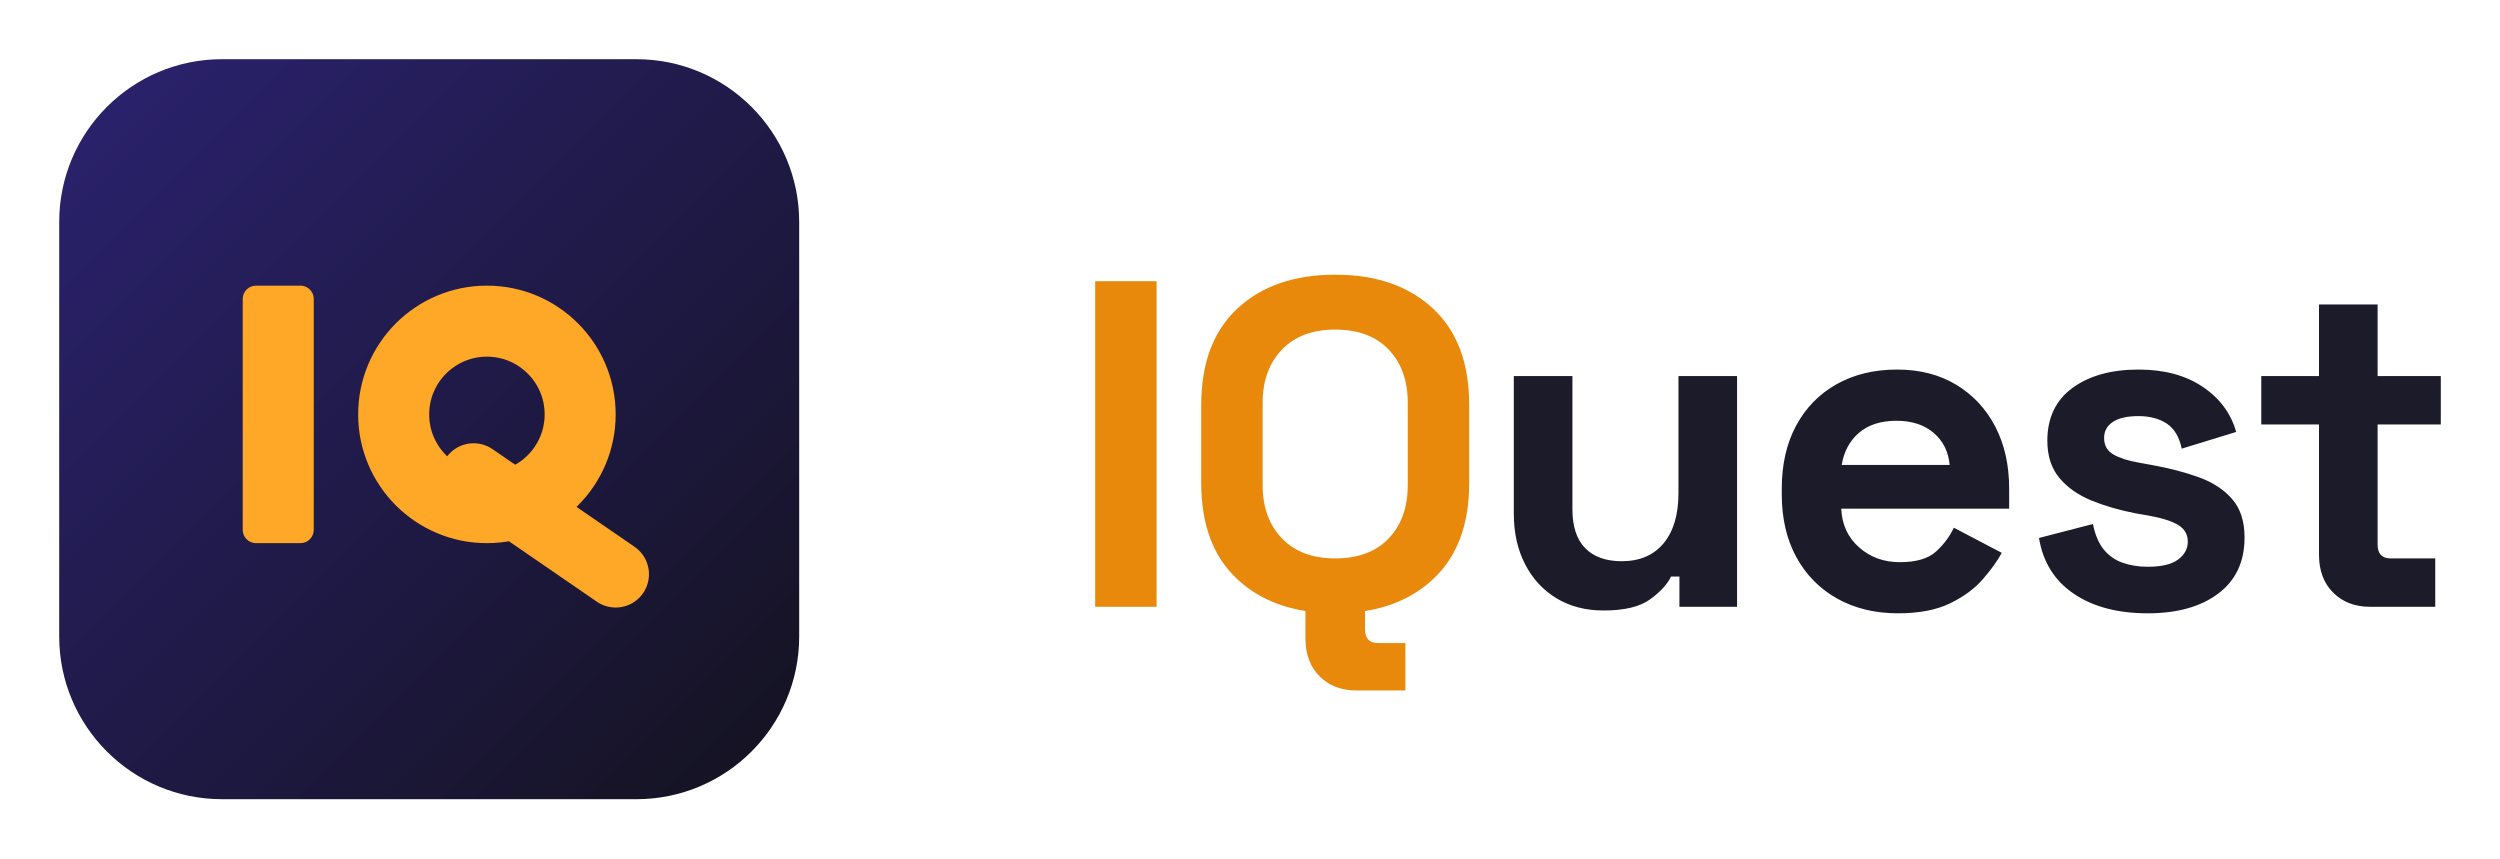
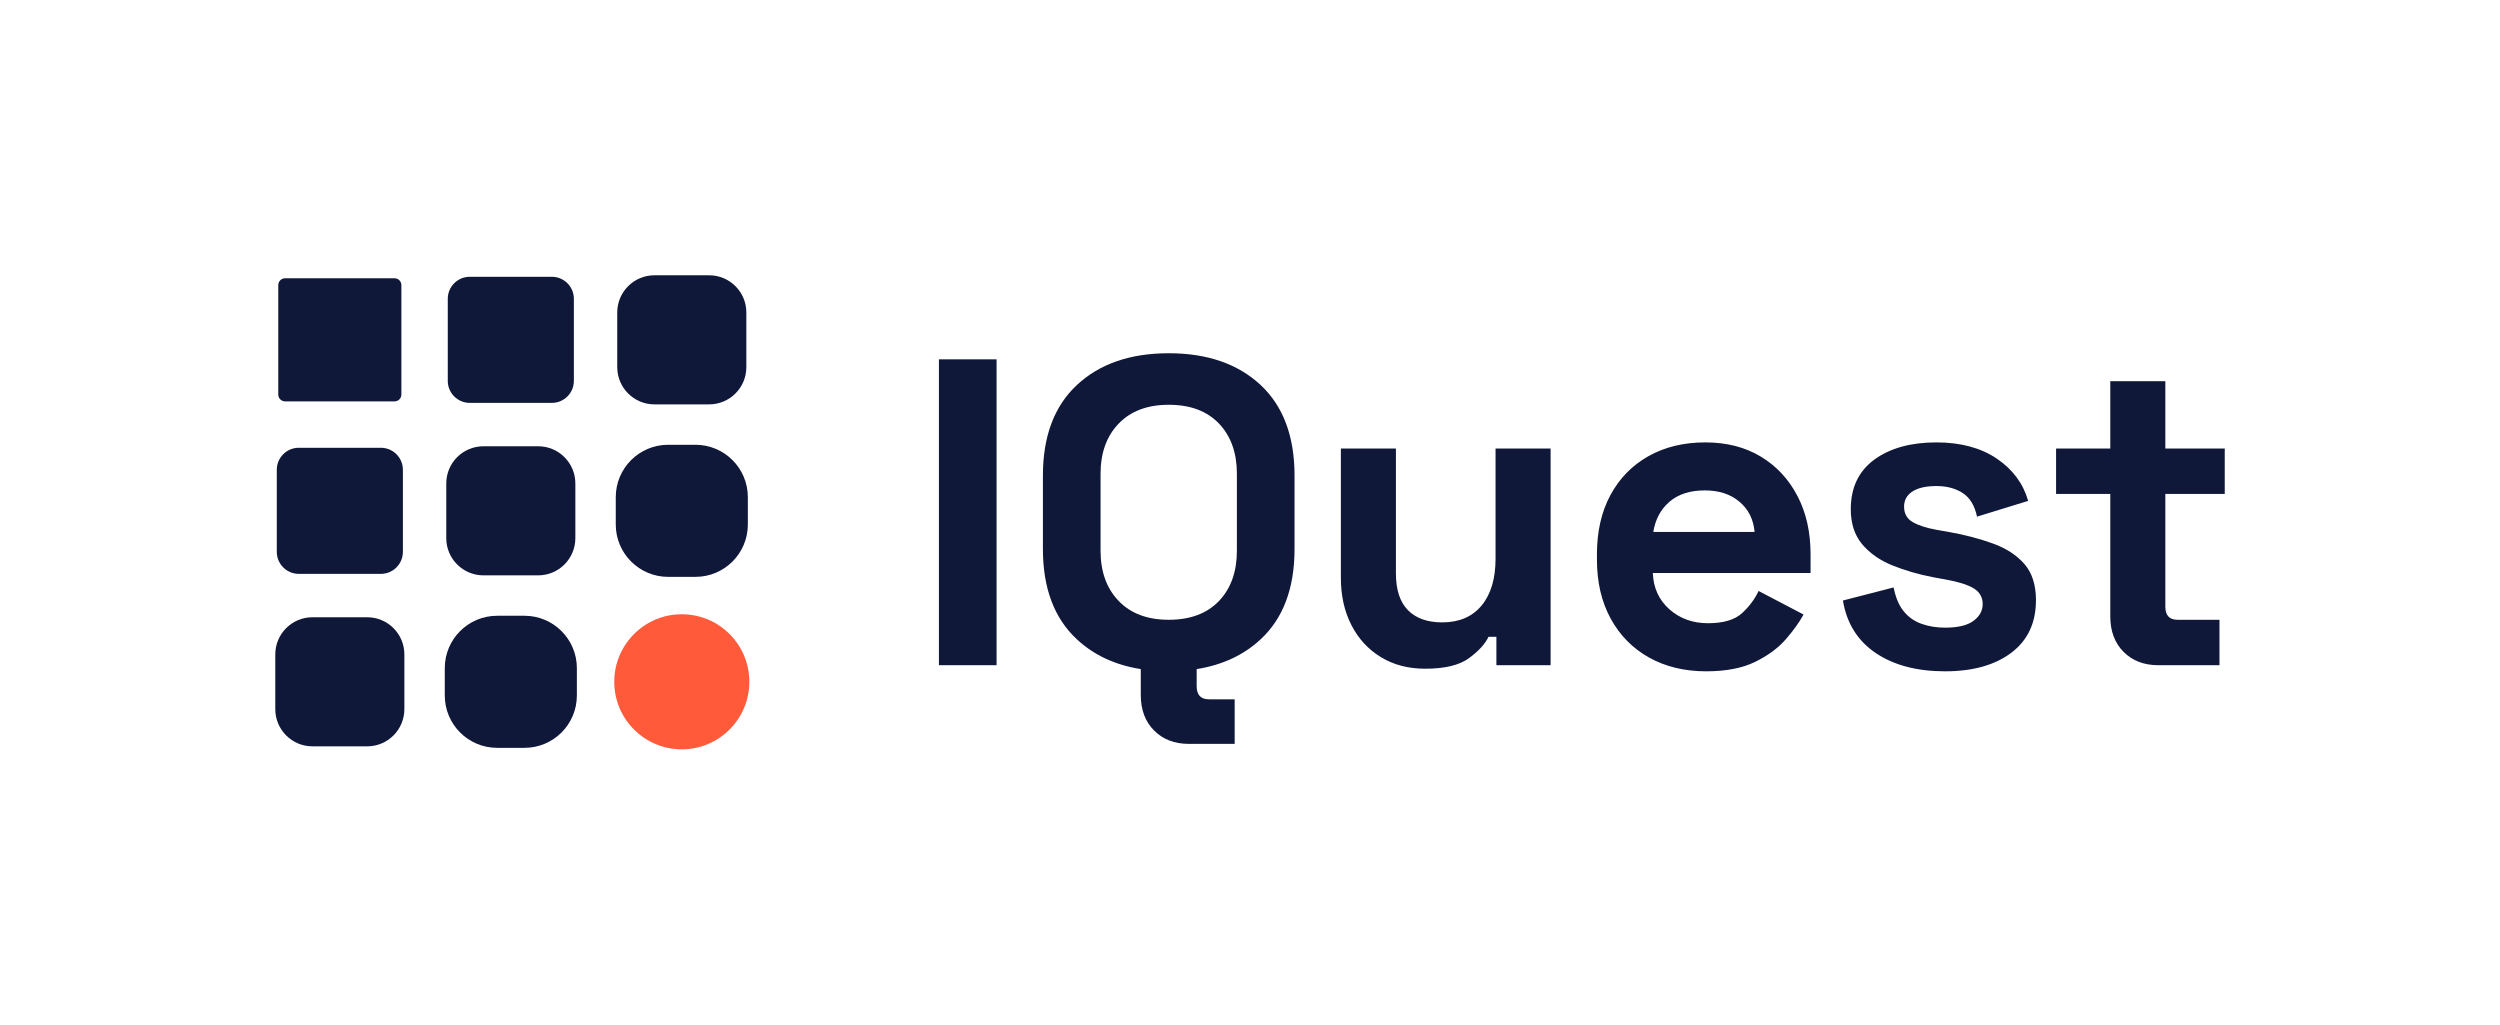
- <svg xmlns="http://www.w3.org/2000/svg" viewBox="0 0 337.84 116">
-   <defs>
-     <linearGradient id="q2g" x1="0" y1="0" x2="1" y2="1">
-       <stop offset="0" stop-color="#2B2270" />
-       <stop offset="1" stop-color="#14121F" />
-     </linearGradient>
-   </defs>
-   <rect x="8" y="8" width="100" height="100" rx="22" fill="url(#q2g)" />
-   <g transform="translate(28 26) scale(0.6)">
-     <rect x="8" y="21" width="16" height="58" rx="3" fill="#FFA726" />
-     <circle cx="63" cy="50" r="21" fill="none" stroke="#FFA726" stroke-width="16" />
-     <path d="M60 64L92 86" fill="none" stroke="#FFA726" stroke-width="15" stroke-linecap="round" />
+ <svg xmlns="http://www.w3.org/2000/svg" viewBox="0 0 326.97 134">
+   <g transform="translate(9.56 9.56) scale(0.2236249)">
+     <rect x="120" y="120" width="72" height="72" rx="4" fill="#10183A" />
+     <rect x="219.13" y="119.13" width="73.75" height="73.75" rx="12.88" fill="#10183A" />
+     <rect x="318.25" y="118.25" width="75.5" height="75.5" rx="21.75" fill="#10183A" />
+     <rect x="119.13" y="219.13" width="73.75" height="73.75" rx="12.88" fill="#10183A" />
+     <rect x="218.25" y="218.25" width="75.5" height="75.5" rx="21.75" fill="#10183A" />
+     <rect x="317.38" y="217.38" width="77.25" height="77.25" rx="30.63" fill="#10183A" />
+     <rect x="118.25" y="318.25" width="75.5" height="75.5" rx="21.75" fill="#10183A" />
+     <rect x="217.38" y="317.38" width="77.25" height="77.25" rx="30.63" fill="#10183A" />
+     <rect x="316.5" y="316.5" width="79" height="79" rx="39.5" fill="#FF5B3A" />
  </g>
-   <path fill="#E8890C" d="M148 82L148 38L156.3 38L156.3 82L148 82ZM183.32 93.31Q180.24 93.31 178.33 91.4Q176.41 89.48 176.41 86.27L176.41 82.57Q170.88 81.69 167.23 78.29Q162.33 73.77 162.33 65.28L162.33 54.72Q162.33 46.23 167.23 41.68Q172.14 37.12 180.43 37.12Q188.73 37.12 193.63 41.68Q198.54 46.23 198.54 54.72L198.54 65.28Q198.54 73.77 193.63 78.29Q189.99 81.69 184.46 82.57L184.46 85.02Q184.46 86.9 186.22 86.9L189.92 86.9L189.92 93.31L183.32 93.31ZM180.43 75.46Q185.08 75.46 187.66 72.76Q190.24 70.06 190.24 65.53L190.24 54.47Q190.24 49.94 187.66 47.24Q185.08 44.54 180.43 44.54Q175.84 44.54 173.24 47.24Q170.63 49.94 170.63 54.47L170.63 65.53Q170.63 70.06 173.24 72.76Q175.84 75.46 180.43 75.46Z" />
-   <path fill="#1C1B29" d="M216.7 82.5Q213.06 82.5 210.32 80.84Q207.59 79.17 206.08 76.22Q204.57 73.26 204.57 69.43L204.57 50.82L212.49 50.82L212.49 68.8Q212.49 72.32 214.22 74.08Q215.95 75.84 219.15 75.84Q222.8 75.84 224.81 73.42Q226.82 71 226.82 66.66L226.82 50.82L234.74 50.82L234.74 82L226.95 82L226.95 77.91L225.82 77.91Q225.06 79.49 222.99 80.99Q220.91 82.5 216.7 82.5ZM256.49 82.88Q251.84 82.88 248.29 80.9Q244.74 78.92 242.76 75.31Q240.78 71.69 240.78 66.79L240.78 66.03Q240.78 61.13 242.72 57.52Q244.67 53.9 248.19 51.92Q251.71 49.94 256.36 49.94Q260.95 49.94 264.35 51.99Q267.74 54.03 269.63 57.64Q271.51 61.26 271.51 66.03L271.51 68.74L248.82 68.74Q248.95 71.94 251.21 73.95Q253.47 75.97 256.74 75.97Q260.07 75.97 261.64 74.52Q263.22 73.07 264.03 71.31L270.51 74.71Q269.63 76.34 267.96 78.26Q266.3 80.18 263.53 81.53Q260.76 82.88 256.49 82.88ZM248.88 62.83L263.47 62.83Q263.22 60.13 261.3 58.49Q259.38 56.86 256.3 56.86Q253.1 56.86 251.21 58.49Q249.32 60.13 248.88 62.83ZM290.24 82.88Q284.15 82.88 280.25 80.24Q276.35 77.6 275.54 72.7L282.83 70.81Q283.27 73.01 284.3 74.27Q285.34 75.53 286.88 76.06Q288.42 76.59 290.24 76.59Q293.01 76.59 294.33 75.62Q295.65 74.65 295.65 73.2Q295.65 71.75 294.39 70.97Q293.14 70.18 290.37 69.68L288.61 69.37Q285.34 68.74 282.64 67.64Q279.94 66.54 278.3 64.59Q276.67 62.64 276.67 59.56Q276.67 54.91 280.06 52.43Q283.46 49.94 288.99 49.94Q294.2 49.94 297.66 52.27Q301.12 54.59 302.19 58.37L294.83 60.63Q294.33 58.24 292.79 57.23Q291.25 56.23 288.99 56.23Q286.72 56.23 285.53 57.01Q284.34 57.8 284.34 59.18Q284.34 60.69 285.59 61.41Q286.85 62.14 288.99 62.51L290.75 62.83Q294.27 63.46 297.13 64.49Q299.99 65.53 301.65 67.45Q303.32 69.37 303.32 72.63Q303.32 77.54 299.77 80.21Q296.22 82.88 290.24 82.88ZM320.29 82Q317.21 82 315.29 80.08Q313.38 78.17 313.38 74.96L313.38 57.36L305.58 57.36L305.58 50.82L313.38 50.82L313.38 41.14L321.3 41.14L321.3 50.82L329.84 50.82L329.84 57.36L321.3 57.36L321.3 73.58Q321.3 75.46 323.06 75.46L329.09 75.46L329.09 82L320.29 82Z" />
+   <path fill="#10183A" d="M122.8 87L122.8 47L130.34 47L130.34 87L122.8 87ZM155.48 97.29Q152.68 97.29 150.94 95.54Q149.2 93.8 149.2 90.89L149.2 87.51Q144.17 86.71 140.86 83.63Q136.4 79.51 136.4 71.8L136.4 62.2Q136.4 54.49 140.86 50.34Q145.31 46.2 152.86 46.2Q160.4 46.2 164.86 50.34Q169.31 54.49 169.31 62.2L169.31 71.8Q169.31 79.51 164.86 83.63Q161.54 86.71 156.51 87.51L156.51 89.74Q156.51 91.46 158.11 91.46L161.48 91.46L161.48 97.29L155.48 97.29ZM152.86 81.06Q157.08 81.06 159.43 78.6Q161.77 76.14 161.77 72.03L161.77 61.97Q161.77 57.86 159.43 55.4Q157.08 52.94 152.86 52.94Q148.68 52.94 146.31 55.4Q143.94 57.86 143.94 61.97L143.94 72.03Q143.94 76.14 146.31 78.6Q148.68 81.06 152.86 81.06Z" />
+   <path fill="#10183A" d="M186.4 87.46Q183.08 87.46 180.6 85.94Q178.11 84.43 176.74 81.74Q175.37 79.06 175.37 75.57L175.37 58.66L182.57 58.66L182.57 75Q182.57 78.2 184.14 79.8Q185.71 81.4 188.63 81.4Q191.94 81.4 193.77 79.2Q195.6 77 195.6 73.06L195.6 58.66L202.8 58.66L202.8 87L195.71 87L195.71 83.29L194.68 83.29Q194 84.71 192.11 86.09Q190.23 87.46 186.4 87.46ZM223.14 87.8Q218.91 87.8 215.68 86Q212.46 84.2 210.66 80.91Q208.86 77.63 208.86 73.17L208.86 72.49Q208.86 68.03 210.63 64.74Q212.4 61.46 215.6 59.66Q218.8 57.86 223.03 57.86Q227.2 57.86 230.28 59.71Q233.37 61.57 235.08 64.86Q236.8 68.14 236.8 72.49L236.8 74.94L216.17 74.94Q216.28 77.86 218.34 79.69Q220.4 81.51 223.37 81.51Q226.4 81.51 227.83 80.2Q229.26 78.89 230 77.29L235.88 80.37Q235.08 81.86 233.57 83.6Q232.06 85.34 229.54 86.57Q227.03 87.8 223.14 87.8ZM216.23 69.57L229.48 69.57Q229.26 67.11 227.51 65.63Q225.77 64.14 222.97 64.14Q220.06 64.14 218.34 65.63Q216.63 67.11 216.23 69.57ZM254.4 87.8Q248.86 87.8 245.31 85.4Q241.77 83 241.03 78.54L247.66 76.83Q248.06 78.83 249 79.97Q249.94 81.11 251.34 81.6Q252.74 82.09 254.4 82.09Q256.91 82.09 258.11 81.2Q259.31 80.31 259.31 79Q259.31 77.69 258.17 76.97Q257.03 76.26 254.51 75.8L252.91 75.51Q249.94 74.94 247.48 73.94Q245.03 72.94 243.54 71.17Q242.06 69.4 242.06 66.6Q242.06 62.37 245.14 60.11Q248.23 57.86 253.26 57.86Q258 57.86 261.14 59.97Q264.28 62.09 265.26 65.51L258.57 67.57Q258.11 65.4 256.71 64.49Q255.31 63.57 253.26 63.57Q251.2 63.57 250.11 64.29Q249.03 65 249.03 66.26Q249.03 67.63 250.17 68.29Q251.31 68.94 253.26 69.29L254.86 69.57Q258.06 70.14 260.66 71.09Q263.26 72.03 264.77 73.77Q266.28 75.51 266.28 78.49Q266.28 82.94 263.06 85.37Q259.83 87.8 254.4 87.8ZM282.28 87Q279.48 87 277.74 85.26Q276 83.51 276 80.6L276 64.6L268.91 64.6L268.91 58.66L276 58.66L276 49.86L283.2 49.86L283.2 58.66L290.97 58.66L290.97 64.6L283.2 64.6L283.2 79.34Q283.2 81.06 284.8 81.06L290.28 81.06L290.28 87L282.28 87Z" />
</svg>
